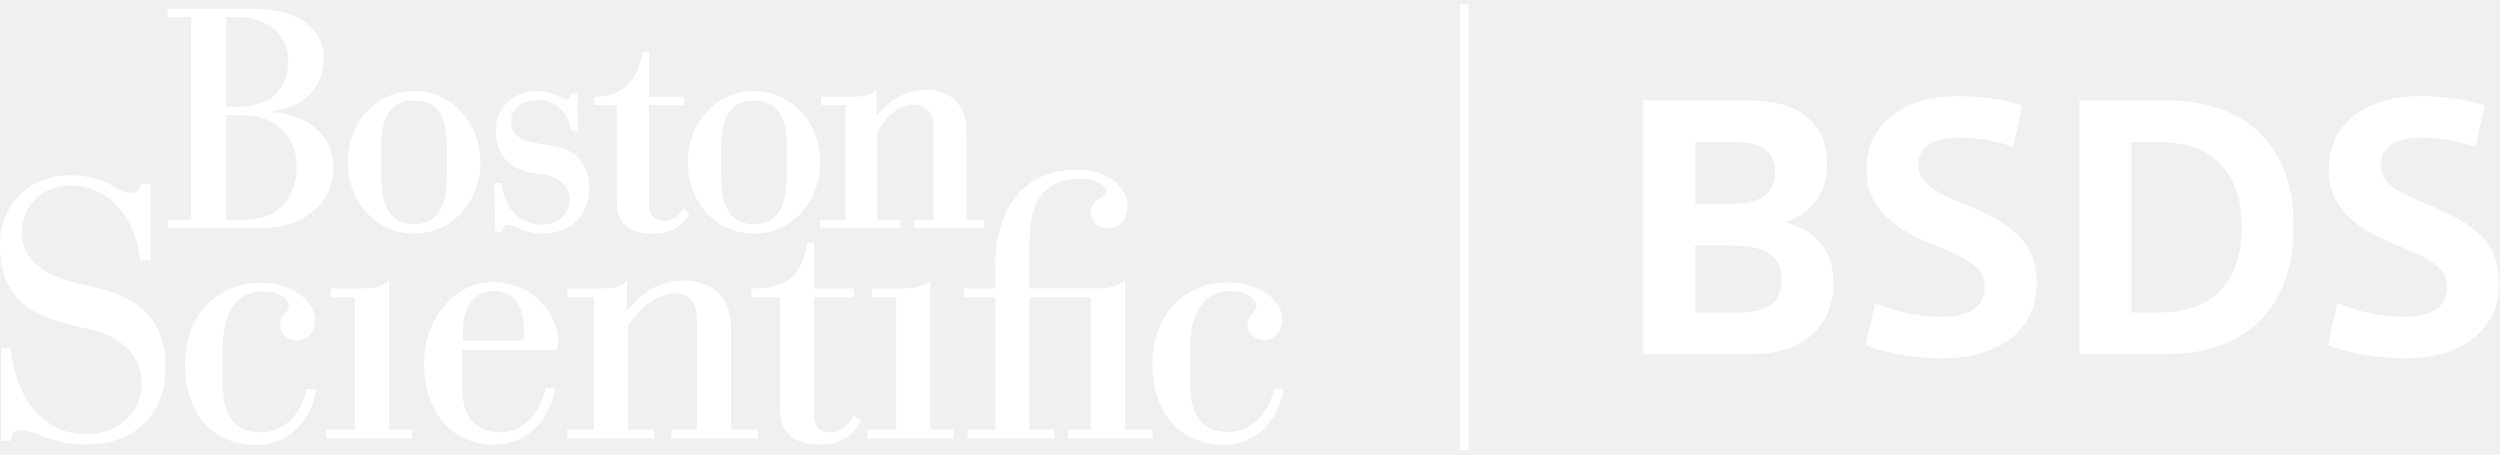
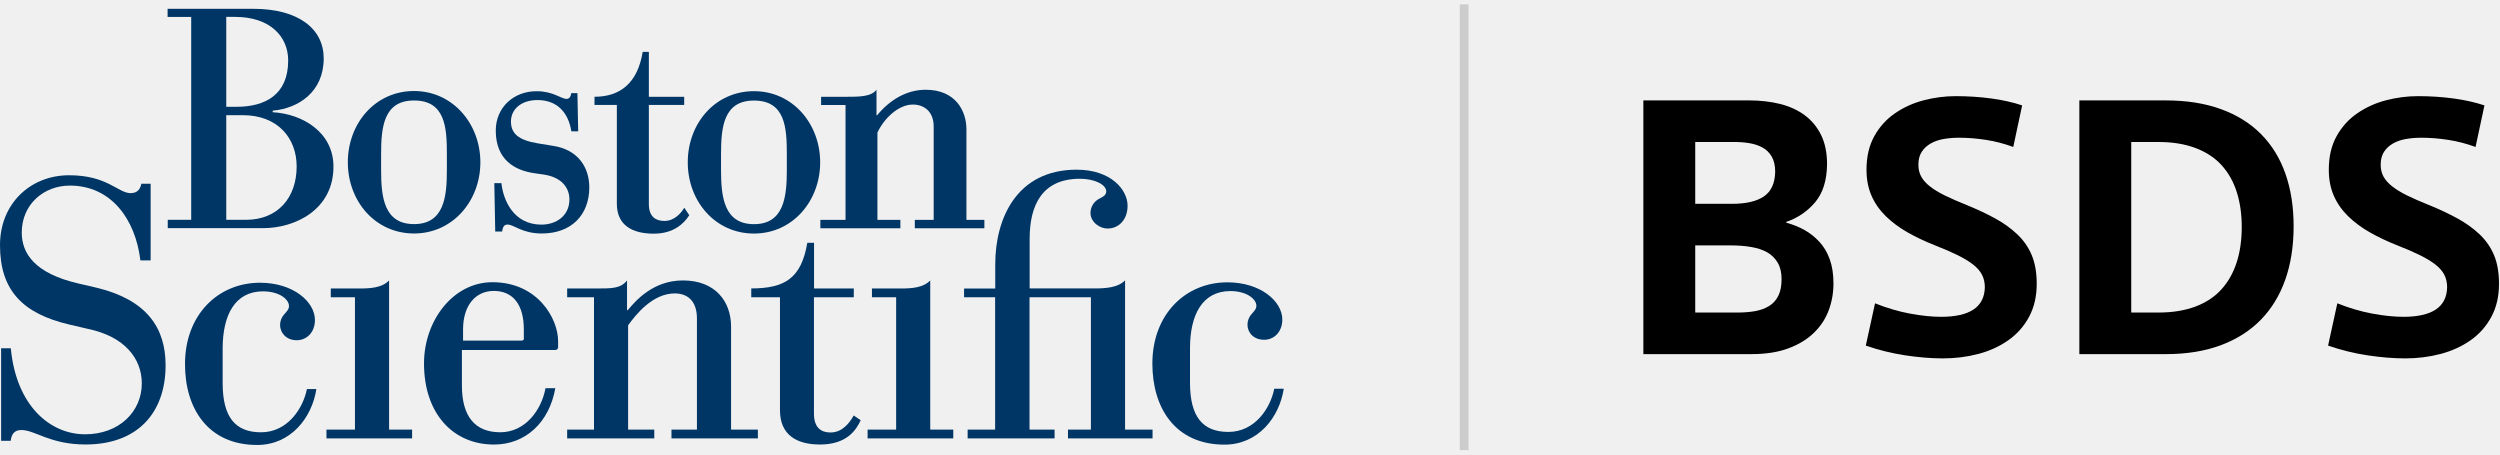
<svg xmlns="http://www.w3.org/2000/svg" width="286px" height="52px" viewBox="0 0 286 52" version="1.1">
  <g id="Page-1" stroke="none" stroke-width="1" fill="none" fill-rule="evenodd">
    <g id="BSDS-LOGO" transform="translate(0, 1)">
-       <g id="BSC" transform="translate(0, 0)" fill="#FFFFFF" fill-rule="nonzero">
+       <g id="BSC" transform="translate(0, 0)" fill="#003666" fill-rule="nonzero">
        <path d="M102.518,48.144 L99.254,48.144 L99.254,49.155 L109.053,49.155 L109.053,48.144 L106.419,48.144 L106.419,31.085 C105.602,31.923 104.306,32.004 102.993,32.004 L99.75,32.004 L99.75,33.004 L102.518,33.004 L102.518,48.144" id="Path" />
        <path d="M40.606,48.144 L37.349,48.144 L37.349,49.155 L47.144,49.155 L47.144,48.144 L44.511,48.144 L44.511,31.085 C43.694,31.923 42.398,32.004 41.088,32.004 L37.842,32.004 L37.842,33.004 L40.606,33.004 L40.606,48.144" id="Path" />
        <path d="M113.842,48.144 L110.697,48.144 L110.697,49.155 L120.644,49.155 L120.644,48.144 L117.778,48.144 L117.778,33.004 L124.799,33.004 L124.799,48.144 L122.176,48.144 L122.176,49.155 L131.852,49.155 L131.852,48.144 L128.708,48.144 L128.708,31.074 C127.887,31.915 126.468,31.996 125.187,31.996 L117.792,31.996 L117.792,26.313 C117.792,22.493 119.201,19.451 123.549,19.451 C125.282,19.451 126.553,20.155 126.553,20.88 C126.553,21.373 126.12,21.532 125.782,21.718 C125.163,22.021 124.765,22.643 124.75,23.331 C124.75,24.419 125.806,25.144 126.701,25.144 C128.025,25.144 128.996,24.088 128.996,22.535 C128.996,20.718 127.113,18.412 123.173,18.412 C116.32,18.412 113.856,23.972 113.856,29.246 L113.856,32.007 L110.289,32.007 L110.289,33.004 L113.842,33.004 L113.842,48.144" id="Path" />
        <path d="M10.042,36.62 C14.292,37.5 16.222,40.046 16.222,42.863 C16.222,46.07 13.648,48.683 9.732,48.683 C5.736,48.683 1.856,45.426 1.236,38.842 L0.127,38.842 L0.127,49.43 L1.225,49.43 C1.303,48.725 1.602,48.194 2.444,48.194 C4.014,48.194 5.711,49.849 9.789,49.849 C15.697,49.849 18.944,46.268 18.944,40.789 C18.944,36.504 16.792,33.32 11.116,31.93 L8.947,31.426 C3.954,30.268 2.489,27.972 2.489,25.609 C2.489,22.401 4.979,20.232 7.993,20.232 C12.697,20.232 15.486,24.042 16.063,28.792 L17.232,28.792 L17.232,20.018 L16.176,20.018 C16.053,20.563 15.785,21.095 14.944,21.095 C13.504,21.095 12.306,19.049 7.901,19.049 C3.496,19.049 0,22.278 0,27.049 C0,32.183 2.56,34.873 7.93,36.127 L10.042,36.62" id="Path" />
        <path d="M89.229,45.93 C89.229,48.799 91.194,49.852 93.806,49.852 C96.926,49.852 97.965,48.144 98.465,47.077 L97.665,46.532 C97.169,47.398 96.37,48.475 95.004,48.475 C93.947,48.475 93.116,47.944 93.116,46.313 L93.116,33.004 L97.673,33.004 L97.673,32.004 L93.127,32.004 L93.127,26.775 L92.356,26.775 C91.673,30.842 89.775,31.996 85.944,31.996 L85.944,33.004 L89.229,33.004 L89.229,45.937" id="Path" />
        <path d="M76.817,48.144 L79.729,48.144 L79.729,35.433 C79.729,33.398 78.62,32.567 77.197,32.567 C74.641,32.567 72.725,35.011 71.856,36.215 L71.856,48.144 L74.849,48.144 L74.849,49.151 L64.884,49.151 L64.884,48.144 L67.954,48.144 L67.954,33.004 L64.884,33.004 L64.884,32.004 L68.106,32.004 C70.063,32.004 71,32.004 71.732,31.081 L71.732,34.479 L71.82,34.479 C72.662,33.475 74.662,31.081 78.134,31.081 C81.817,31.081 83.634,33.475 83.634,36.363 L83.634,48.144 L86.701,48.144 L86.701,49.151 L76.817,49.151 L76.817,48.144" id="Path" />
        <path d="M35.113,43.5 C34.673,45.718 32.905,48.454 29.863,48.454 C26.891,48.454 25.472,46.694 25.472,42.82 L25.472,38.866 C25.472,35.049 26.88,32.331 30.081,32.331 C31.996,32.331 33.06,33.268 33.06,34 C33.06,34.398 32.796,34.627 32.553,34.915 C32.228,35.25 32.044,35.696 32.039,36.162 C32.039,37.046 32.718,37.923 33.947,37.923 C35.092,37.923 36.028,37.014 36.028,35.609 C36.028,33.535 33.563,31.345 29.746,31.345 C24.915,31.345 21.165,35.042 21.165,40.634 C21.151,45.718 23.789,49.905 29.423,49.905 C33.239,49.905 35.68,46.82 36.194,43.507 L35.113,43.507" id="Path" />
        <path d="M145.778,43.454 C145.345,45.676 143.57,48.412 140.532,48.412 C137.56,48.412 136.137,46.651 136.137,42.778 L136.137,38.835 C136.137,35.021 137.546,32.299 140.75,32.299 C142.662,32.299 143.729,33.239 143.729,33.968 C143.729,34.37 143.465,34.595 143.222,34.884 C142.897,35.221 142.714,35.669 142.711,36.137 C142.711,37.018 143.384,37.87 144.616,37.87 C145.761,37.87 146.697,36.965 146.697,35.556 C146.697,33.482 144.232,31.299 140.412,31.299 C135.588,31.299 131.831,34.993 131.831,40.588 C131.831,45.69 134.461,49.866 140.088,49.866 C143.908,49.866 146.349,46.782 146.863,43.468 L145.778,43.468" id="Path" />
        <path d="M62.405,43.412 C61.944,45.898 60.106,48.451 57.232,48.451 C54.359,48.451 52.842,46.673 52.842,43.092 L52.842,39.039 L63.479,39.039 C63.582,39.052 63.686,39.016 63.759,38.941 C63.832,38.866 63.865,38.762 63.849,38.658 C63.849,38.461 63.849,38.257 63.849,38.042 C63.849,35.44 61.511,31.285 56.331,31.285 C51.813,31.285 48.507,35.708 48.507,40.574 C48.507,46.373 51.88,49.856 56.511,49.856 C60.155,49.856 62.849,47.282 63.525,43.412 L62.405,43.412 Z M59.94,37.676 C59.95,37.753 59.925,37.83 59.871,37.886 C59.818,37.942 59.743,37.971 59.665,37.965 L52.975,37.965 L52.975,36.68 C52.975,33.954 54.384,32.282 56.496,32.282 C58.665,32.282 59.926,33.831 59.926,36.68 L59.926,37.676" id="Shape" />
        <path d="M25.884,0.933 L26.912,0.933 C30.87,0.933 32.968,3.158 32.968,5.919 C32.968,9.87 30.303,11.218 27.049,11.218 L25.884,11.218 L25.884,0.933 Z M21.873,24.148 L19.19,24.148 L19.19,25.102 L30.074,25.102 C33.771,25.102 38.148,22.989 38.148,18.06 C38.148,14.137 34.627,12.032 31.197,11.838 L31.197,11.658 C34.109,11.408 37.032,9.546 37.032,5.673 C37.032,2.32 34.18,0.007 28.975,0.007 L19.173,0.007 L19.173,0.94 L21.873,0.94 L21.873,24.148 Z M25.884,12.176 L27.778,12.176 C31.768,12.176 33.937,14.796 33.937,18.042 C33.937,21.602 31.792,24.148 28.13,24.148 L25.884,24.148 L25.884,12.176" id="Shape" />
        <path d="M39.792,17.567 C39.792,22.018 42.93,25.711 47.363,25.711 C51.796,25.711 54.954,21.982 54.954,17.567 C54.954,13.151 51.785,9.412 47.363,9.412 C42.94,9.412 39.792,13.095 39.792,17.567 Z M51.123,18.489 C51.123,21.585 50.771,24.637 47.363,24.637 C43.954,24.637 43.599,21.585 43.599,18.489 L43.599,16.651 C43.599,13.553 43.884,10.496 47.363,10.496 C50.933,10.496 51.123,13.553 51.123,16.651 L51.123,18.489" id="Shape" />
        <path d="M78.68,17.574 C78.68,22.021 81.82,25.718 86.254,25.718 C90.687,25.718 93.827,21.982 93.827,17.574 C93.827,13.165 90.687,9.43 86.254,9.43 C81.82,9.43 78.68,13.106 78.68,17.574 Z M90.014,18.493 C90.014,21.592 89.644,24.644 86.254,24.644 C82.863,24.644 82.486,21.592 82.486,18.493 L82.486,16.655 C82.486,13.556 82.771,10.504 86.254,10.504 C89.817,10.504 90.014,13.556 90.014,16.655 L90.014,18.493" id="Shape" />
        <path d="M104.662,24.155 L106.813,24.155 L106.813,13.482 C106.813,11.69 105.651,10.961 104.423,10.961 C102.806,10.961 101.141,12.518 100.377,14.169 L100.377,24.155 L103.004,24.155 L103.004,25.113 L93.849,25.113 L93.849,24.155 L96.729,24.155 L96.729,11.011 L93.933,11.011 L93.933,10.074 L96.648,10.074 C98.296,10.074 99.655,10.074 100.271,9.268 L100.271,12.187 L100.342,12.187 C101.75,10.468 103.676,9.268 105.894,9.268 C109.356,9.268 110.56,11.732 110.56,13.789 L110.56,24.155 L112.613,24.155 L112.613,25.113 L104.655,25.113 L104.655,24.155" id="Path" />
        <path d="M62.183,18.968 C64.257,19.264 65.141,20.493 65.141,21.813 C65.141,23.697 63.62,24.697 61.94,24.697 C58.715,24.697 57.56,21.842 57.363,19.951 L56.549,19.951 L56.655,25.489 L57.447,25.489 C57.511,24.919 57.697,24.69 58.063,24.69 C58.813,24.69 59.711,25.711 61.982,25.711 C65.359,25.711 67.415,23.599 67.415,20.43 C67.415,18.155 66.13,16.102 63.239,15.68 L61.518,15.398 C59.25,15.021 58.454,14.236 58.454,12.891 C58.454,11.546 59.567,10.447 61.493,10.447 C63.725,10.447 65.014,11.856 65.366,14.021 L66.144,14.021 L66.056,9.655 L65.352,9.655 C65.313,9.979 65.176,10.313 64.813,10.313 C64.18,10.313 63.303,9.437 61.415,9.437 C58.764,9.412 56.715,11.296 56.715,13.937 C56.715,17.289 58.901,18.514 61.197,18.824 L62.194,18.968" id="Path" />
        <path d="M78.282,22.764 C77.93,23.363 77.162,24.275 76.018,24.275 C75.074,24.275 74.229,23.849 74.229,22.349 L74.229,11.007 L78.271,11.007 L78.271,10.074 L74.229,10.074 L74.229,4.933 L73.525,4.933 C72.94,8.532 70.919,10.07 68.011,10.07 L68.011,11.007 L70.567,11.007 L70.567,22.303 C70.567,24.768 72.327,25.732 74.792,25.732 C77.06,25.732 78.243,24.574 78.856,23.62 L78.282,22.764" id="Path" />
      </g>
-       <line x1="167.5" y1="-2.13700585e-14" x2="167.5" y2="50" id="Divider" stroke="#FFFFFF" stroke-linecap="square" />
-       <path d="M200.358,39.512 C201.984,39.512 203.386,39.295 204.565,38.862 C205.744,38.428 206.72,37.839 207.492,37.093 C208.264,36.348 208.833,35.488 209.199,34.512 C209.565,33.537 209.748,32.507 209.748,31.423 C209.748,30.366 209.606,29.444 209.321,28.659 C209.037,27.873 208.644,27.209 208.142,26.667 C207.641,26.125 207.079,25.678 206.455,25.325 C205.832,24.973 205.127,24.688 204.341,24.472 L204.341,24.472 L204.341,24.39 C205.669,23.93 206.774,23.178 207.654,22.134 C208.535,21.091 208.989,19.648 209.016,17.805 C209.016,16.504 208.793,15.393 208.346,14.472 C207.898,13.55 207.275,12.791 206.476,12.195 C205.676,11.599 204.734,11.165 203.65,10.894 C202.566,10.623 201.388,10.488 200.114,10.488 L200.114,10.488 L188,10.488 L188,39.512 L200.358,39.512 Z M198.122,22.317 L193.935,22.317 L193.935,15.244 L198.447,15.244 C199.043,15.244 199.619,15.291 200.175,15.386 C200.73,15.481 201.225,15.65 201.659,15.894 C202.092,16.138 202.438,16.484 202.695,16.931 C202.953,17.378 203.081,17.954 203.081,18.659 C203.054,19.959 202.627,20.894 201.801,21.463 C200.974,22.033 199.748,22.317 198.122,22.317 L198.122,22.317 Z M198.732,34.756 L193.935,34.756 L193.935,27.073 L198,27.073 C198.84,27.073 199.619,27.134 200.337,27.256 C201.056,27.378 201.665,27.581 202.167,27.866 C202.668,28.15 203.068,28.543 203.366,29.045 C203.664,29.546 203.813,30.176 203.813,30.935 C203.813,31.694 203.691,32.324 203.447,32.825 C203.203,33.327 202.851,33.72 202.39,34.004 C201.93,34.289 201.394,34.485 200.785,34.593 C200.175,34.702 199.491,34.756 198.732,34.756 L198.732,34.756 Z M222.268,40 C223.678,40 225.026,39.831 226.313,39.492 C227.6,39.153 228.745,38.631 229.748,37.927 C230.751,37.222 231.543,36.328 232.126,35.244 C232.709,34.16 233,32.9 233,31.463 C233,30.19 232.81,29.099 232.431,28.191 C232.051,27.283 231.496,26.484 230.764,25.793 C230.033,25.102 229.179,24.492 228.203,23.963 C227.228,23.435 226.144,22.927 224.951,22.439 C224.003,22.06 223.183,21.701 222.492,21.362 C221.801,21.023 221.232,20.678 220.785,20.325 C220.337,19.973 220.005,19.6 219.789,19.207 C219.572,18.814 219.463,18.36 219.463,17.846 C219.463,17.249 219.592,16.755 219.85,16.362 C220.107,15.969 220.453,15.65 220.886,15.407 C221.32,15.163 221.814,14.993 222.37,14.898 C222.925,14.804 223.501,14.756 224.098,14.756 C225.1,14.756 226.13,14.837 227.187,15 C228.244,15.163 229.287,15.434 230.317,15.813 L230.317,15.813 L231.333,11.057 C230.276,10.705 229.098,10.44 227.797,10.264 C226.496,10.088 225.141,10 223.732,10 C222.512,10 221.299,10.156 220.093,10.467 C218.888,10.779 217.79,11.274 216.801,11.951 C215.812,12.629 215.019,13.503 214.423,14.573 C213.827,15.644 213.528,16.924 213.528,18.415 C213.528,19.526 213.718,20.515 214.098,21.382 C214.477,22.249 215.019,23.028 215.724,23.72 C216.428,24.411 217.255,25.027 218.203,25.569 C219.152,26.111 220.209,26.612 221.374,27.073 C222.35,27.453 223.196,27.818 223.915,28.171 C224.633,28.523 225.229,28.882 225.703,29.248 C226.178,29.614 226.523,30.007 226.74,30.427 C226.957,30.847 227.065,31.328 227.065,31.87 C227.038,33.008 226.604,33.855 225.764,34.411 C224.924,34.966 223.691,35.244 222.065,35.244 C221.008,35.244 219.822,35.122 218.508,34.878 C217.194,34.634 215.859,34.241 214.504,33.699 L214.504,33.699 L213.447,38.537 C214.938,39.051 216.449,39.424 217.98,39.654 C219.511,39.885 220.94,40 222.268,40 Z M247.756,39.512 C250.141,39.512 252.241,39.173 254.057,38.496 C255.873,37.818 257.397,36.85 258.63,35.589 C259.863,34.329 260.798,32.798 261.435,30.996 C262.072,29.194 262.39,27.154 262.39,24.878 C262.39,22.656 262.079,20.657 261.455,18.882 C260.832,17.107 259.904,15.596 258.671,14.35 C257.438,13.103 255.907,12.148 254.077,11.484 C252.248,10.82 250.141,10.488 247.756,10.488 L247.756,10.488 L237.878,10.488 L237.878,39.512 L247.756,39.512 Z M246.902,34.756 L243.813,34.756 L243.813,15.244 L246.902,15.244 C248.528,15.244 249.951,15.474 251.171,15.935 C252.39,16.396 253.386,17.053 254.159,17.907 C254.931,18.76 255.507,19.783 255.886,20.976 C256.266,22.168 256.455,23.496 256.455,24.959 C256.455,26.45 256.266,27.791 255.886,28.984 C255.507,30.176 254.931,31.206 254.159,32.073 C253.386,32.94 252.39,33.604 251.171,34.065 C249.951,34.526 248.528,34.756 246.902,34.756 L246.902,34.756 Z M275.154,40 C276.564,40 277.912,39.831 279.199,39.492 C280.486,39.153 281.631,38.631 282.634,37.927 C283.637,37.222 284.43,36.328 285.012,35.244 C285.595,34.16 285.886,32.9 285.886,31.463 C285.886,30.19 285.696,29.099 285.317,28.191 C284.938,27.283 284.382,26.484 283.65,25.793 C282.919,25.102 282.065,24.492 281.089,23.963 C280.114,23.435 279.03,22.927 277.837,22.439 C276.889,22.06 276.069,21.701 275.378,21.362 C274.687,21.023 274.118,20.678 273.671,20.325 C273.224,19.973 272.892,19.6 272.675,19.207 C272.458,18.814 272.35,18.36 272.35,17.846 C272.35,17.249 272.478,16.755 272.736,16.362 C272.993,15.969 273.339,15.65 273.772,15.407 C274.206,15.163 274.701,14.993 275.256,14.898 C275.812,14.804 276.388,14.756 276.984,14.756 C277.986,14.756 279.016,14.837 280.073,15 C281.13,15.163 282.173,15.434 283.203,15.813 L283.203,15.813 L284.22,11.057 C283.163,10.705 281.984,10.44 280.683,10.264 C279.382,10.088 278.027,10 276.618,10 C275.398,10 274.186,10.156 272.98,10.467 C271.774,10.779 270.676,11.274 269.687,11.951 C268.698,12.629 267.905,13.503 267.309,14.573 C266.713,15.644 266.415,16.924 266.415,18.415 C266.415,19.526 266.604,20.515 266.984,21.382 C267.363,22.249 267.905,23.028 268.61,23.72 C269.314,24.411 270.141,25.027 271.089,25.569 C272.038,26.111 273.095,26.612 274.26,27.073 C275.236,27.453 276.083,27.818 276.801,28.171 C277.519,28.523 278.115,28.882 278.589,29.248 C279.064,29.614 279.409,30.007 279.626,30.427 C279.843,30.847 279.951,31.328 279.951,31.87 C279.924,33.008 279.491,33.855 278.65,34.411 C277.81,34.966 276.577,35.244 274.951,35.244 C273.894,35.244 272.709,35.122 271.394,34.878 C270.08,34.634 268.745,34.241 267.39,33.699 L267.39,33.699 L266.333,38.537 C267.824,39.051 269.335,39.424 270.866,39.654 C272.397,39.885 273.827,40 275.154,40 Z" id="BSDS" fill="#FFFFFF" fill-rule="nonzero" />
+       <line x1="167.5" y1="-2.13700585e-14" x2="167.5" y2="50" id="Divider" stroke="#cccccc" stroke-linecap="square" />
+       <path d="M200.358,39.512 C201.984,39.512 203.386,39.295 204.565,38.862 C205.744,38.428 206.72,37.839 207.492,37.093 C208.264,36.348 208.833,35.488 209.199,34.512 C209.565,33.537 209.748,32.507 209.748,31.423 C209.748,30.366 209.606,29.444 209.321,28.659 C209.037,27.873 208.644,27.209 208.142,26.667 C207.641,26.125 207.079,25.678 206.455,25.325 C205.832,24.973 205.127,24.688 204.341,24.472 L204.341,24.472 L204.341,24.39 C205.669,23.93 206.774,23.178 207.654,22.134 C208.535,21.091 208.989,19.648 209.016,17.805 C209.016,16.504 208.793,15.393 208.346,14.472 C207.898,13.55 207.275,12.791 206.476,12.195 C205.676,11.599 204.734,11.165 203.65,10.894 C202.566,10.623 201.388,10.488 200.114,10.488 L200.114,10.488 L188,10.488 L188,39.512 L200.358,39.512 Z M198.122,22.317 L193.935,22.317 L193.935,15.244 L198.447,15.244 C199.043,15.244 199.619,15.291 200.175,15.386 C200.73,15.481 201.225,15.65 201.659,15.894 C202.092,16.138 202.438,16.484 202.695,16.931 C202.953,17.378 203.081,17.954 203.081,18.659 C203.054,19.959 202.627,20.894 201.801,21.463 C200.974,22.033 199.748,22.317 198.122,22.317 L198.122,22.317 Z M198.732,34.756 L193.935,34.756 L193.935,27.073 L198,27.073 C198.84,27.073 199.619,27.134 200.337,27.256 C201.056,27.378 201.665,27.581 202.167,27.866 C202.668,28.15 203.068,28.543 203.366,29.045 C203.664,29.546 203.813,30.176 203.813,30.935 C203.813,31.694 203.691,32.324 203.447,32.825 C203.203,33.327 202.851,33.72 202.39,34.004 C201.93,34.289 201.394,34.485 200.785,34.593 C200.175,34.702 199.491,34.756 198.732,34.756 L198.732,34.756 Z M222.268,40 C223.678,40 225.026,39.831 226.313,39.492 C227.6,39.153 228.745,38.631 229.748,37.927 C230.751,37.222 231.543,36.328 232.126,35.244 C232.709,34.16 233,32.9 233,31.463 C233,30.19 232.81,29.099 232.431,28.191 C232.051,27.283 231.496,26.484 230.764,25.793 C230.033,25.102 229.179,24.492 228.203,23.963 C227.228,23.435 226.144,22.927 224.951,22.439 C224.003,22.06 223.183,21.701 222.492,21.362 C221.801,21.023 221.232,20.678 220.785,20.325 C220.337,19.973 220.005,19.6 219.789,19.207 C219.572,18.814 219.463,18.36 219.463,17.846 C219.463,17.249 219.592,16.755 219.85,16.362 C220.107,15.969 220.453,15.65 220.886,15.407 C221.32,15.163 221.814,14.993 222.37,14.898 C222.925,14.804 223.501,14.756 224.098,14.756 C225.1,14.756 226.13,14.837 227.187,15 C228.244,15.163 229.287,15.434 230.317,15.813 L230.317,15.813 L231.333,11.057 C230.276,10.705 229.098,10.44 227.797,10.264 C226.496,10.088 225.141,10 223.732,10 C222.512,10 221.299,10.156 220.093,10.467 C218.888,10.779 217.79,11.274 216.801,11.951 C215.812,12.629 215.019,13.503 214.423,14.573 C213.827,15.644 213.528,16.924 213.528,18.415 C213.528,19.526 213.718,20.515 214.098,21.382 C214.477,22.249 215.019,23.028 215.724,23.72 C216.428,24.411 217.255,25.027 218.203,25.569 C219.152,26.111 220.209,26.612 221.374,27.073 C222.35,27.453 223.196,27.818 223.915,28.171 C224.633,28.523 225.229,28.882 225.703,29.248 C226.178,29.614 226.523,30.007 226.74,30.427 C226.957,30.847 227.065,31.328 227.065,31.87 C227.038,33.008 226.604,33.855 225.764,34.411 C224.924,34.966 223.691,35.244 222.065,35.244 C221.008,35.244 219.822,35.122 218.508,34.878 C217.194,34.634 215.859,34.241 214.504,33.699 L214.504,33.699 L213.447,38.537 C214.938,39.051 216.449,39.424 217.98,39.654 C219.511,39.885 220.94,40 222.268,40 Z M247.756,39.512 C250.141,39.512 252.241,39.173 254.057,38.496 C255.873,37.818 257.397,36.85 258.63,35.589 C259.863,34.329 260.798,32.798 261.435,30.996 C262.072,29.194 262.39,27.154 262.39,24.878 C262.39,22.656 262.079,20.657 261.455,18.882 C260.832,17.107 259.904,15.596 258.671,14.35 C257.438,13.103 255.907,12.148 254.077,11.484 C252.248,10.82 250.141,10.488 247.756,10.488 L247.756,10.488 L237.878,10.488 L237.878,39.512 L247.756,39.512 Z M246.902,34.756 L243.813,34.756 L243.813,15.244 L246.902,15.244 C248.528,15.244 249.951,15.474 251.171,15.935 C252.39,16.396 253.386,17.053 254.159,17.907 C254.931,18.76 255.507,19.783 255.886,20.976 C256.266,22.168 256.455,23.496 256.455,24.959 C256.455,26.45 256.266,27.791 255.886,28.984 C255.507,30.176 254.931,31.206 254.159,32.073 C253.386,32.94 252.39,33.604 251.171,34.065 C249.951,34.526 248.528,34.756 246.902,34.756 L246.902,34.756 Z M275.154,40 C276.564,40 277.912,39.831 279.199,39.492 C280.486,39.153 281.631,38.631 282.634,37.927 C283.637,37.222 284.43,36.328 285.012,35.244 C285.595,34.16 285.886,32.9 285.886,31.463 C285.886,30.19 285.696,29.099 285.317,28.191 C284.938,27.283 284.382,26.484 283.65,25.793 C282.919,25.102 282.065,24.492 281.089,23.963 C280.114,23.435 279.03,22.927 277.837,22.439 C276.889,22.06 276.069,21.701 275.378,21.362 C274.687,21.023 274.118,20.678 273.671,20.325 C273.224,19.973 272.892,19.6 272.675,19.207 C272.458,18.814 272.35,18.36 272.35,17.846 C272.35,17.249 272.478,16.755 272.736,16.362 C272.993,15.969 273.339,15.65 273.772,15.407 C274.206,15.163 274.701,14.993 275.256,14.898 C275.812,14.804 276.388,14.756 276.984,14.756 C277.986,14.756 279.016,14.837 280.073,15 C281.13,15.163 282.173,15.434 283.203,15.813 L283.203,15.813 L284.22,11.057 C283.163,10.705 281.984,10.44 280.683,10.264 C279.382,10.088 278.027,10 276.618,10 C275.398,10 274.186,10.156 272.98,10.467 C271.774,10.779 270.676,11.274 269.687,11.951 C268.698,12.629 267.905,13.503 267.309,14.573 C266.713,15.644 266.415,16.924 266.415,18.415 C266.415,19.526 266.604,20.515 266.984,21.382 C267.363,22.249 267.905,23.028 268.61,23.72 C269.314,24.411 270.141,25.027 271.089,25.569 C272.038,26.111 273.095,26.612 274.26,27.073 C275.236,27.453 276.083,27.818 276.801,28.171 C277.519,28.523 278.115,28.882 278.589,29.248 C279.064,29.614 279.409,30.007 279.626,30.427 C279.843,30.847 279.951,31.328 279.951,31.87 C279.924,33.008 279.491,33.855 278.65,34.411 C277.81,34.966 276.577,35.244 274.951,35.244 C273.894,35.244 272.709,35.122 271.394,34.878 C270.08,34.634 268.745,34.241 267.39,33.699 L267.39,33.699 L266.333,38.537 C267.824,39.051 269.335,39.424 270.866,39.654 C272.397,39.885 273.827,40 275.154,40 Z" id="BSDS" fill="#000000" fill-rule="nonzero" />
    </g>
  </g>
</svg>
